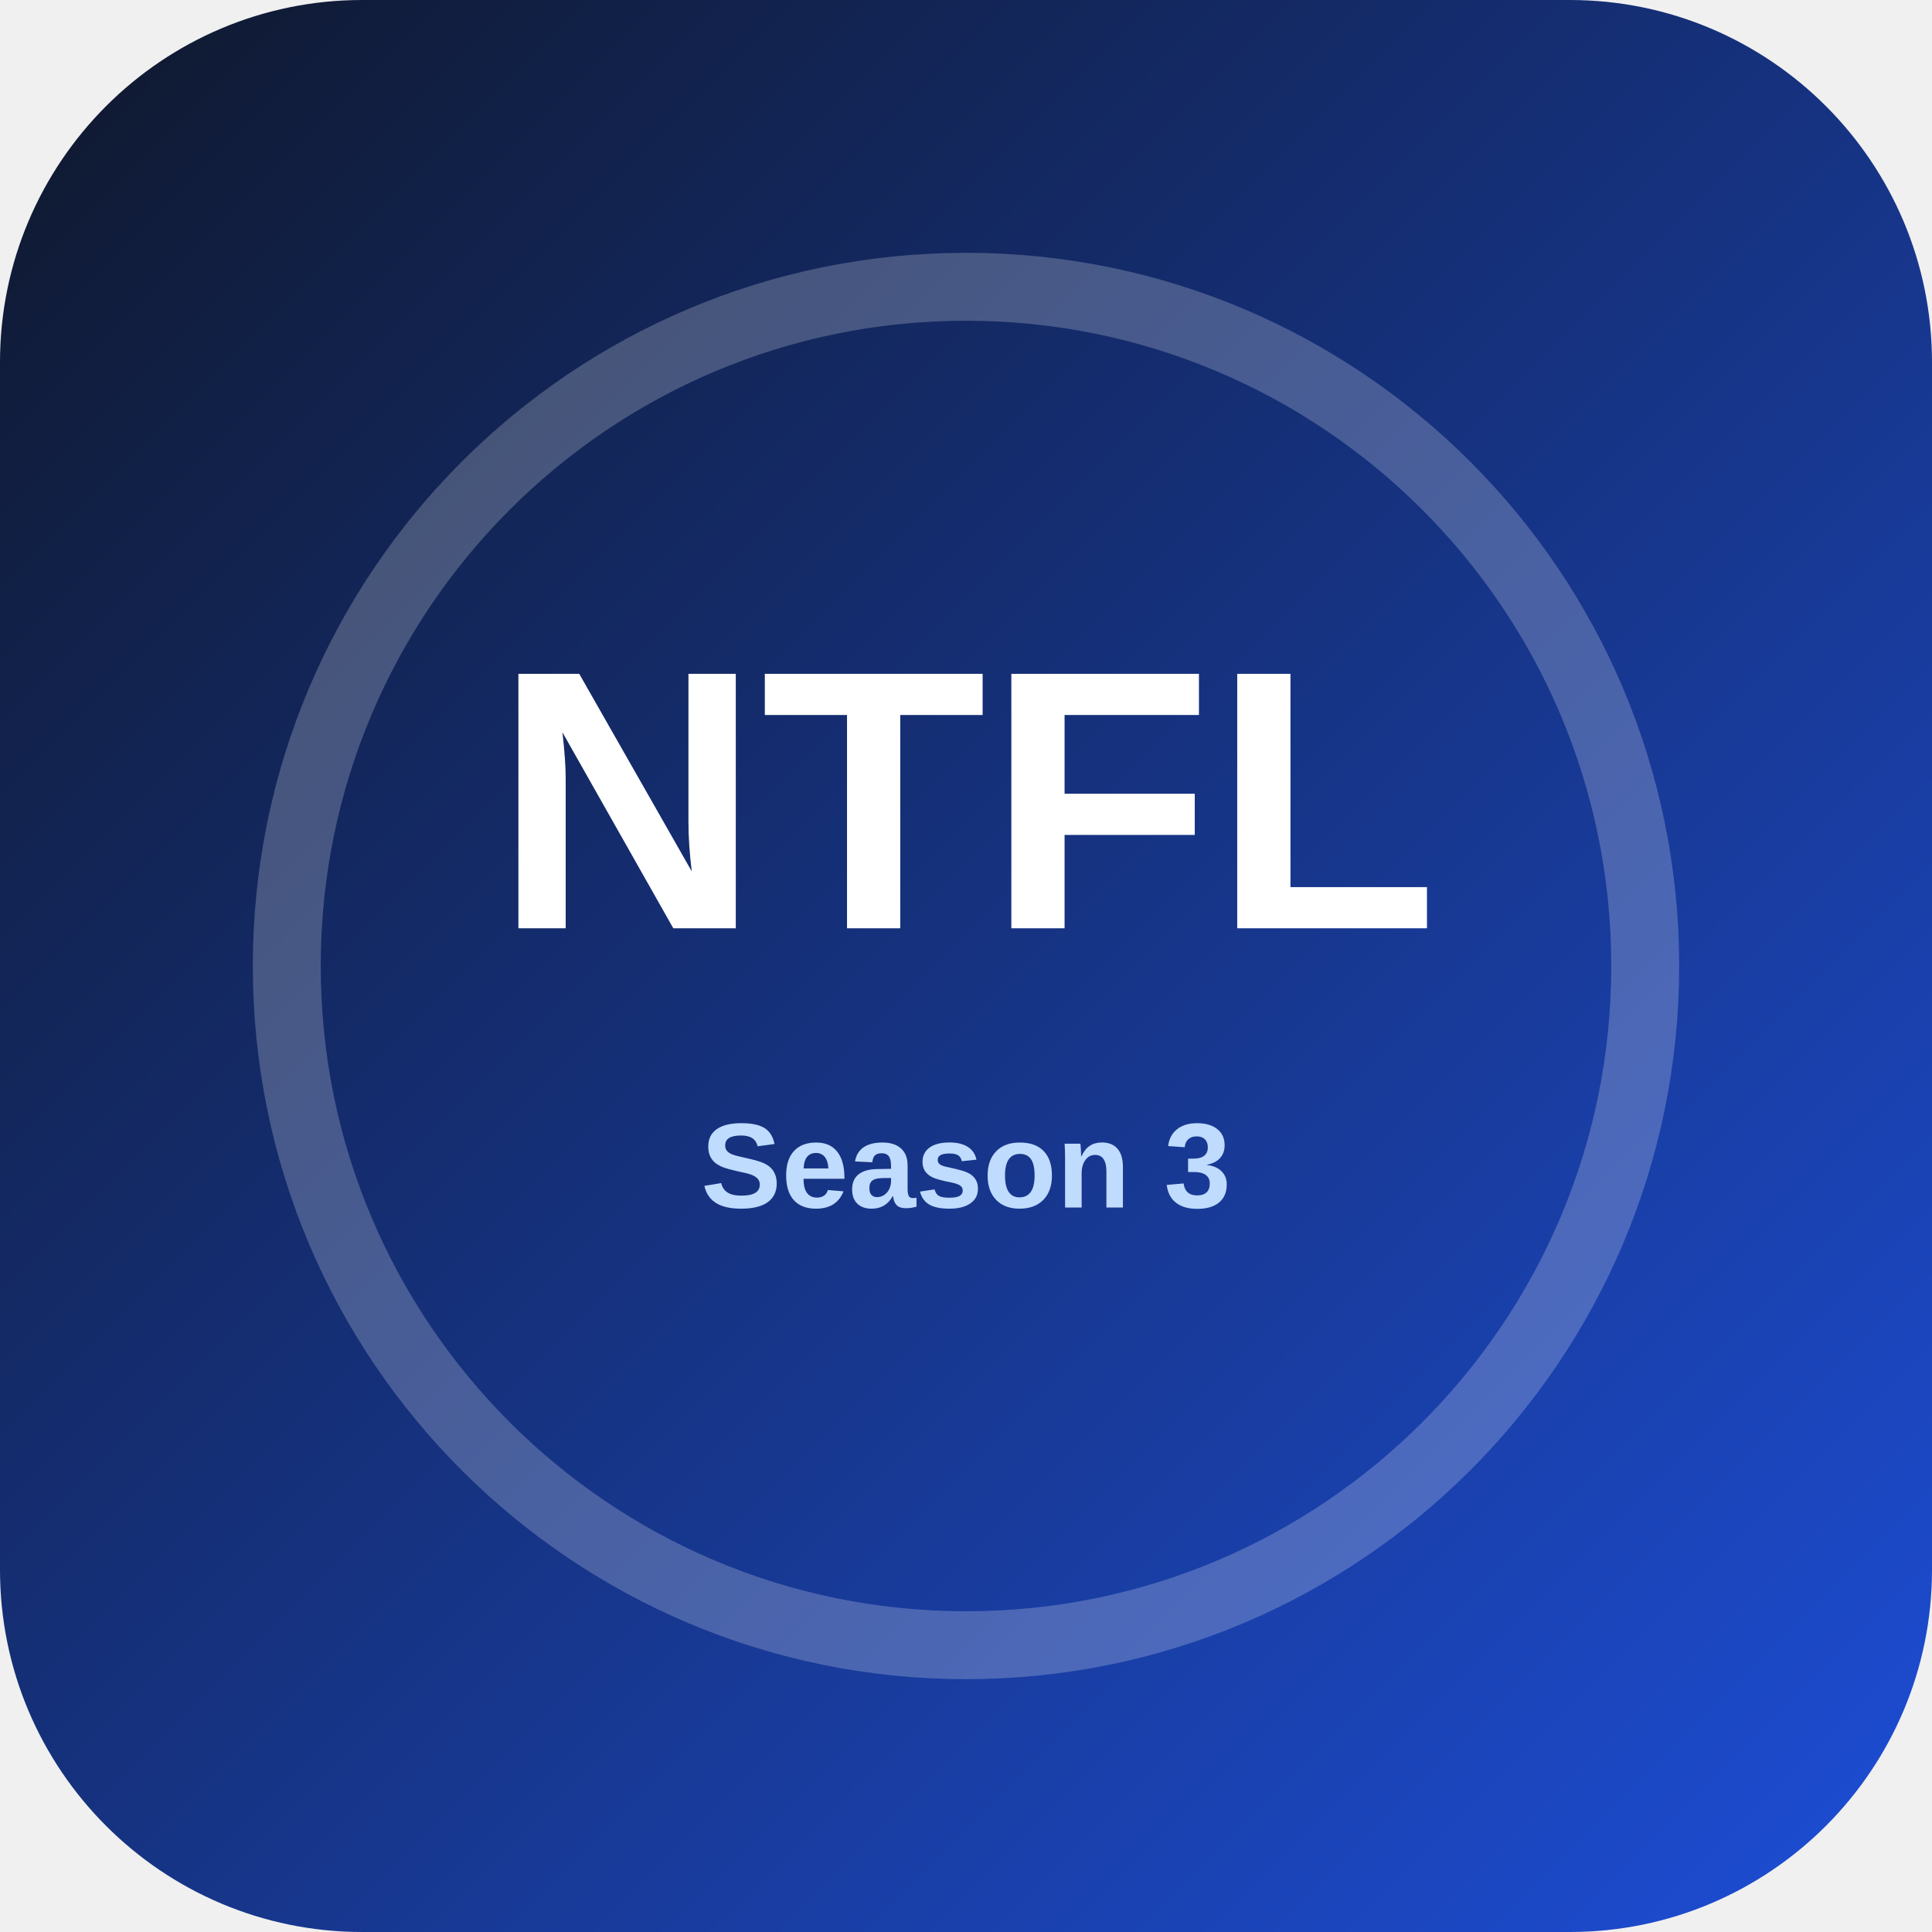
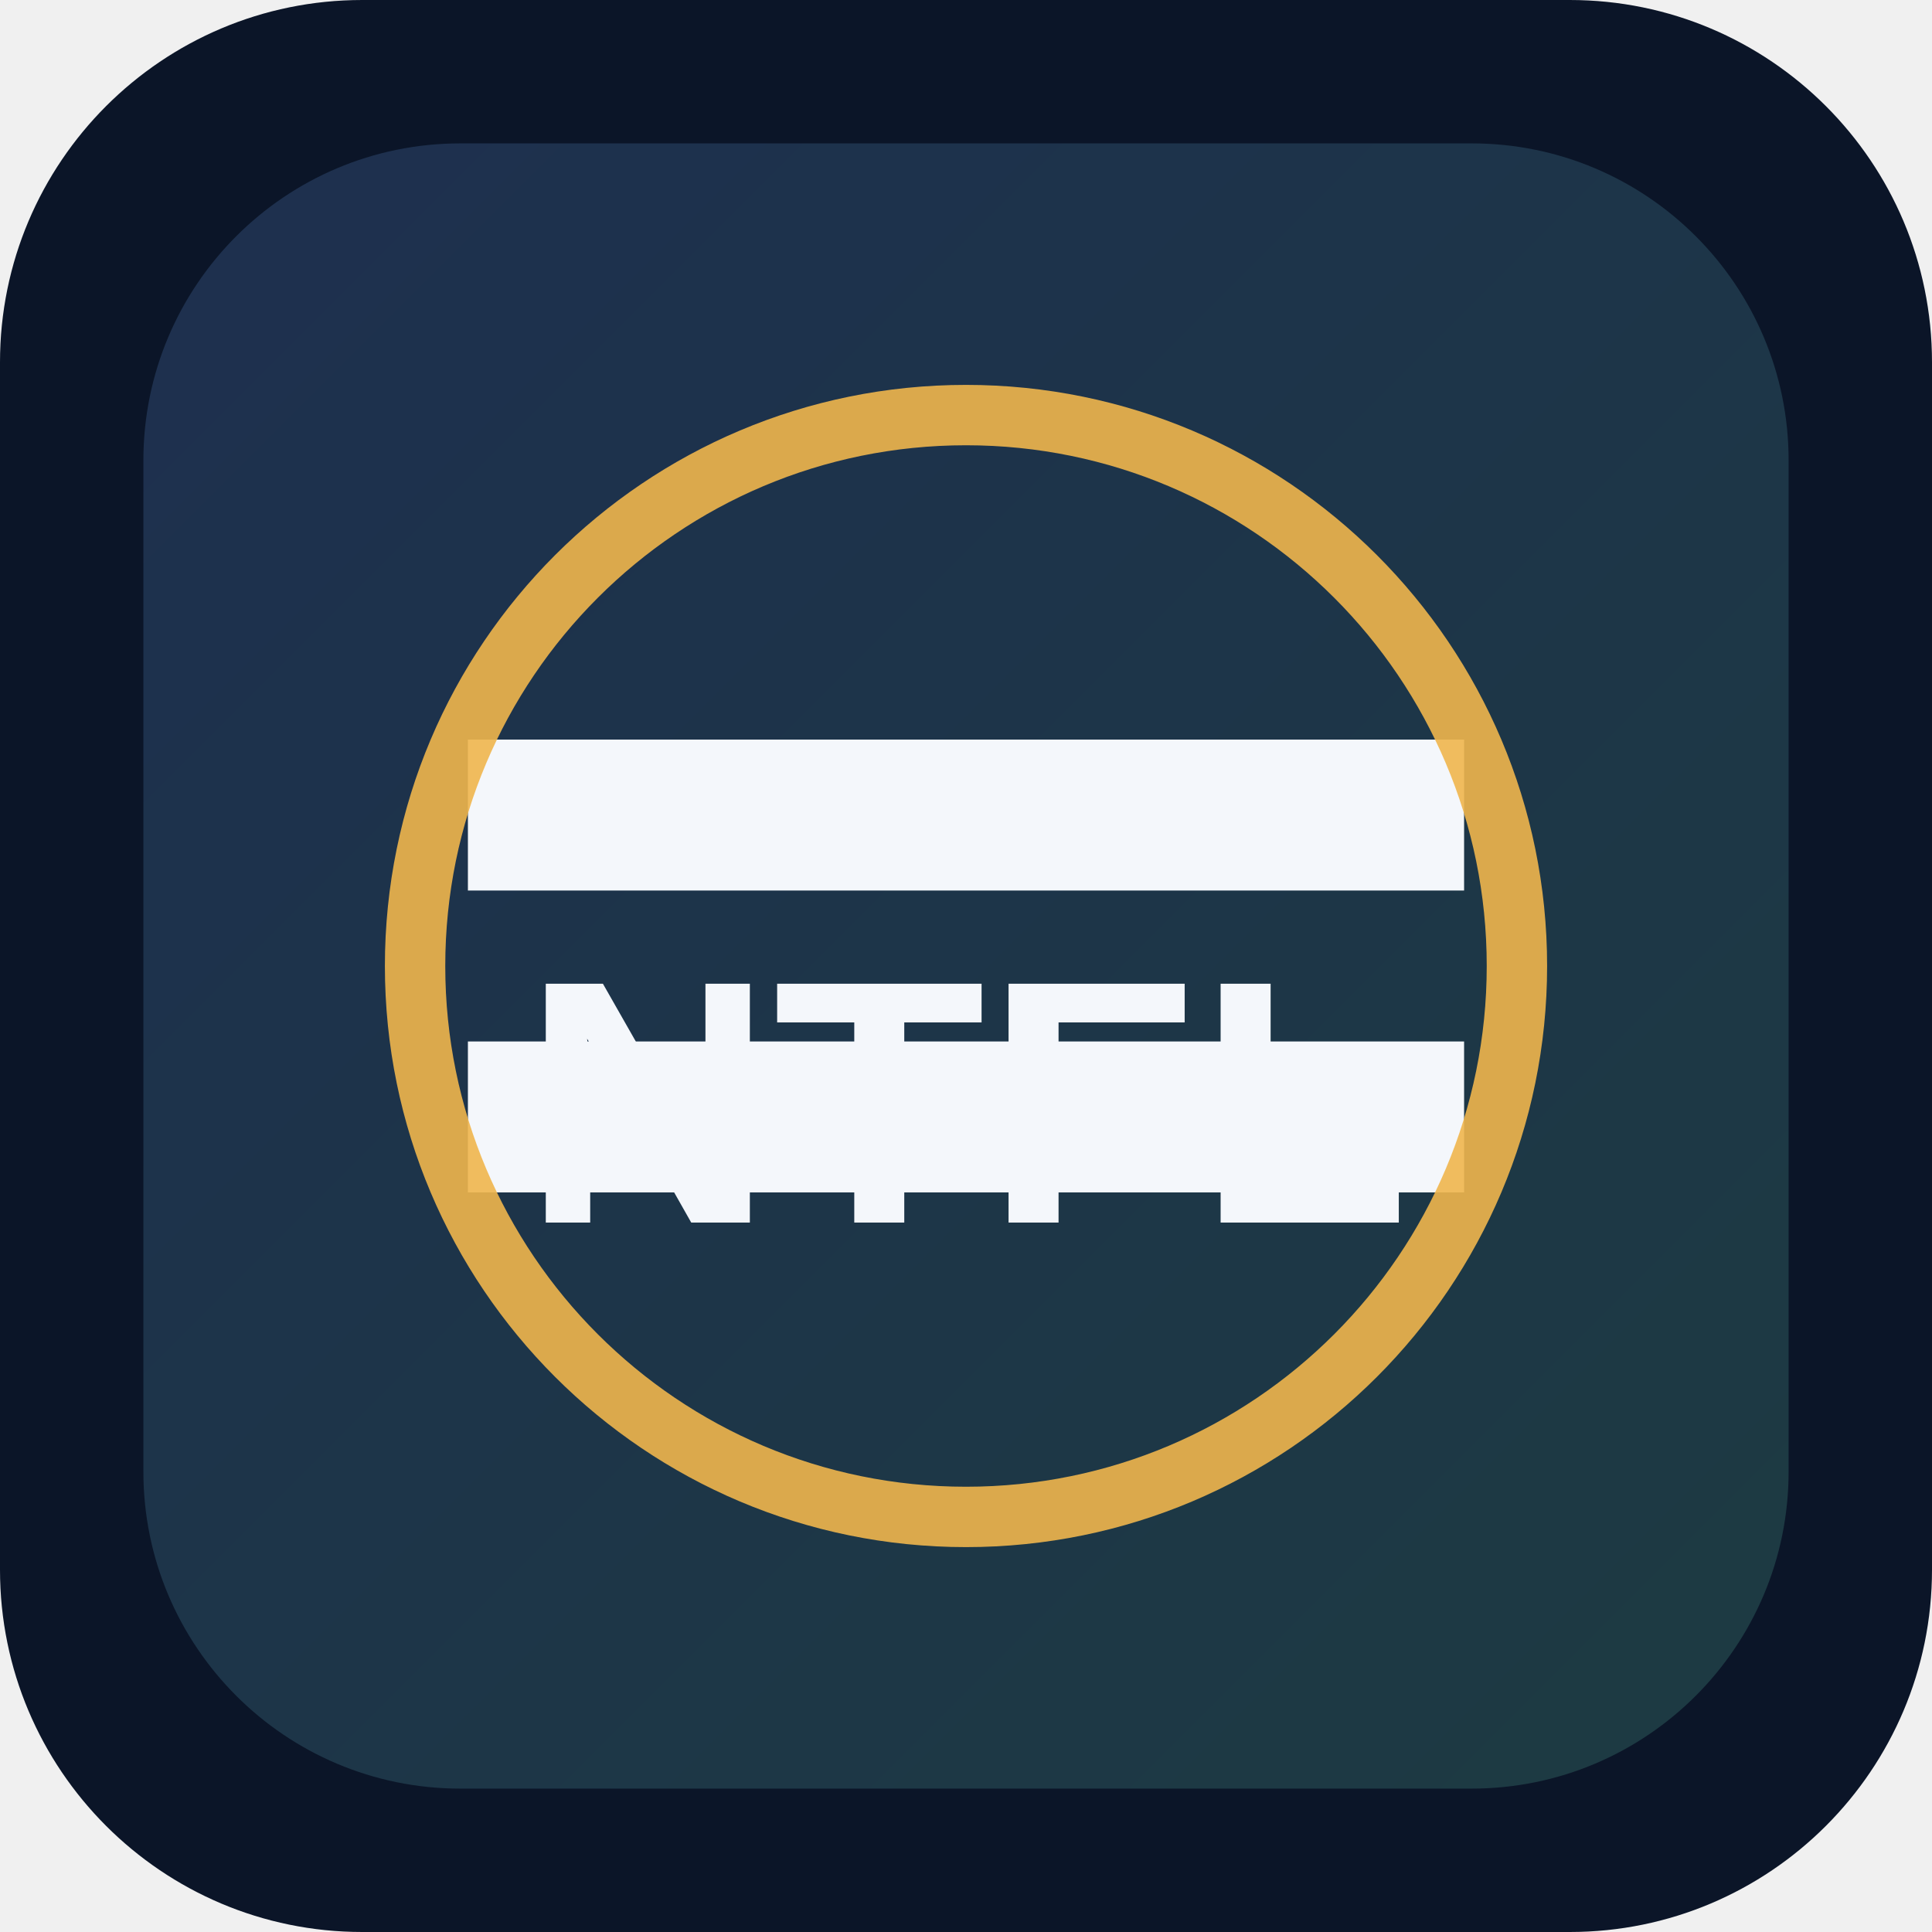
<svg xmlns="http://www.w3.org/2000/svg" viewBox="0 0 512 512">
  <defs>
    <linearGradient id="g" x1="0" x2="1" y1="0" y2="1">
-       <stop offset="0%" stop-color="#0f172a" />
-       <stop offset="100%" stop-color="#1d4ed8" />
+       <stop offset="0%" stop-color="#72a8ff" />
+       <stop offset="100%" stop-color="#6ee7b7" />
    </linearGradient>
  </defs>
-   <rect width="512" height="512" rx="96" fill="url(#g)" />
-   <circle cx="256" cy="256" r="180" fill="none" stroke="#ffffff" stroke-width="18" opacity="0.22" />
-   <text x="256" y="246" text-anchor="middle" font-family="Arial, Helvetica, sans-serif" font-size="98" font-weight="800" fill="#ffffff">NTFL</text>
-   <text x="256" y="320" text-anchor="middle" font-family="Arial, Helvetica, sans-serif" font-size="32" font-weight="700" fill="#bfdbfe">Season 3</text>
+   <rect width="512" height="512" rx="96" fill="#0b1528" />
+   <rect x="38" y="38" width="436" height="436" rx="84" fill="url(#g)" opacity=".18" />
+   <path d="M124 196h264v40H124zM124 276h264v40H124z" fill="#f4f7fb" />
+   <circle cx="256" cy="256" r="146" fill="none" stroke="#f0b64d" stroke-width="16" opacity=".9" />
+   <text x="256" y="324" font-family="Arial, Helvetica, sans-serif" font-size="92" font-weight="800" text-anchor="middle" fill="#f4f7fb">NTFL</text>
</svg>
